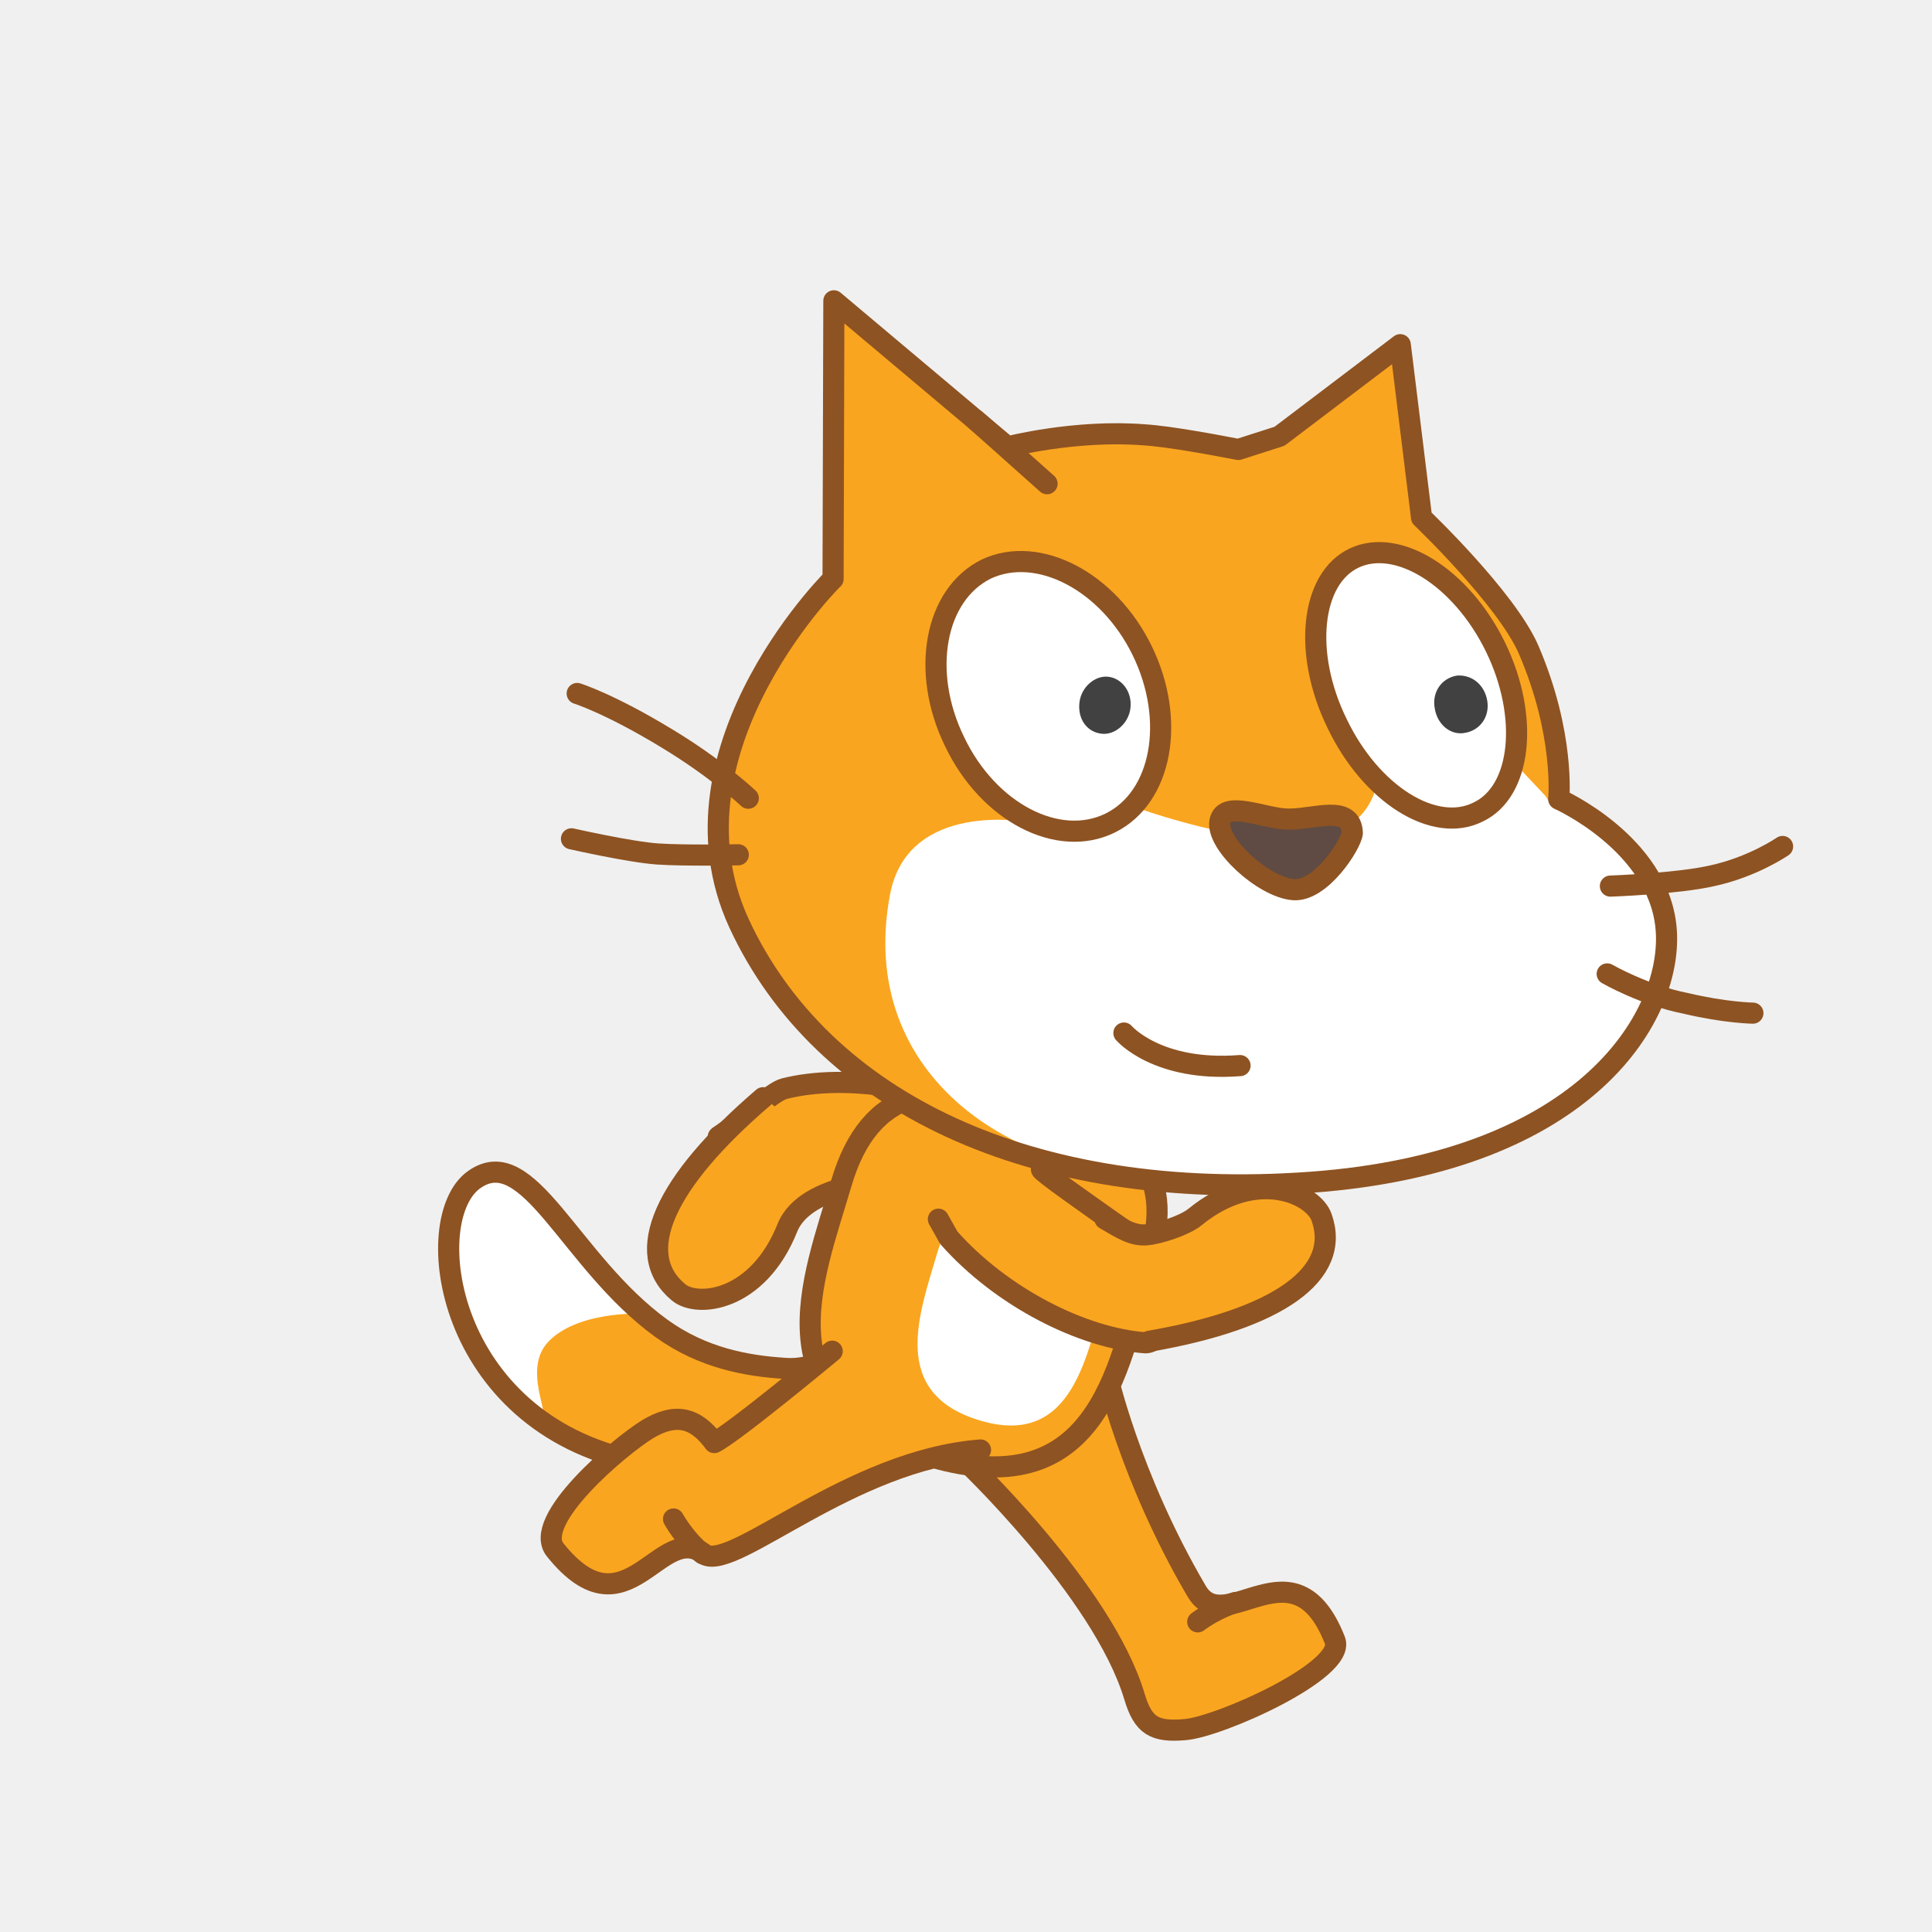
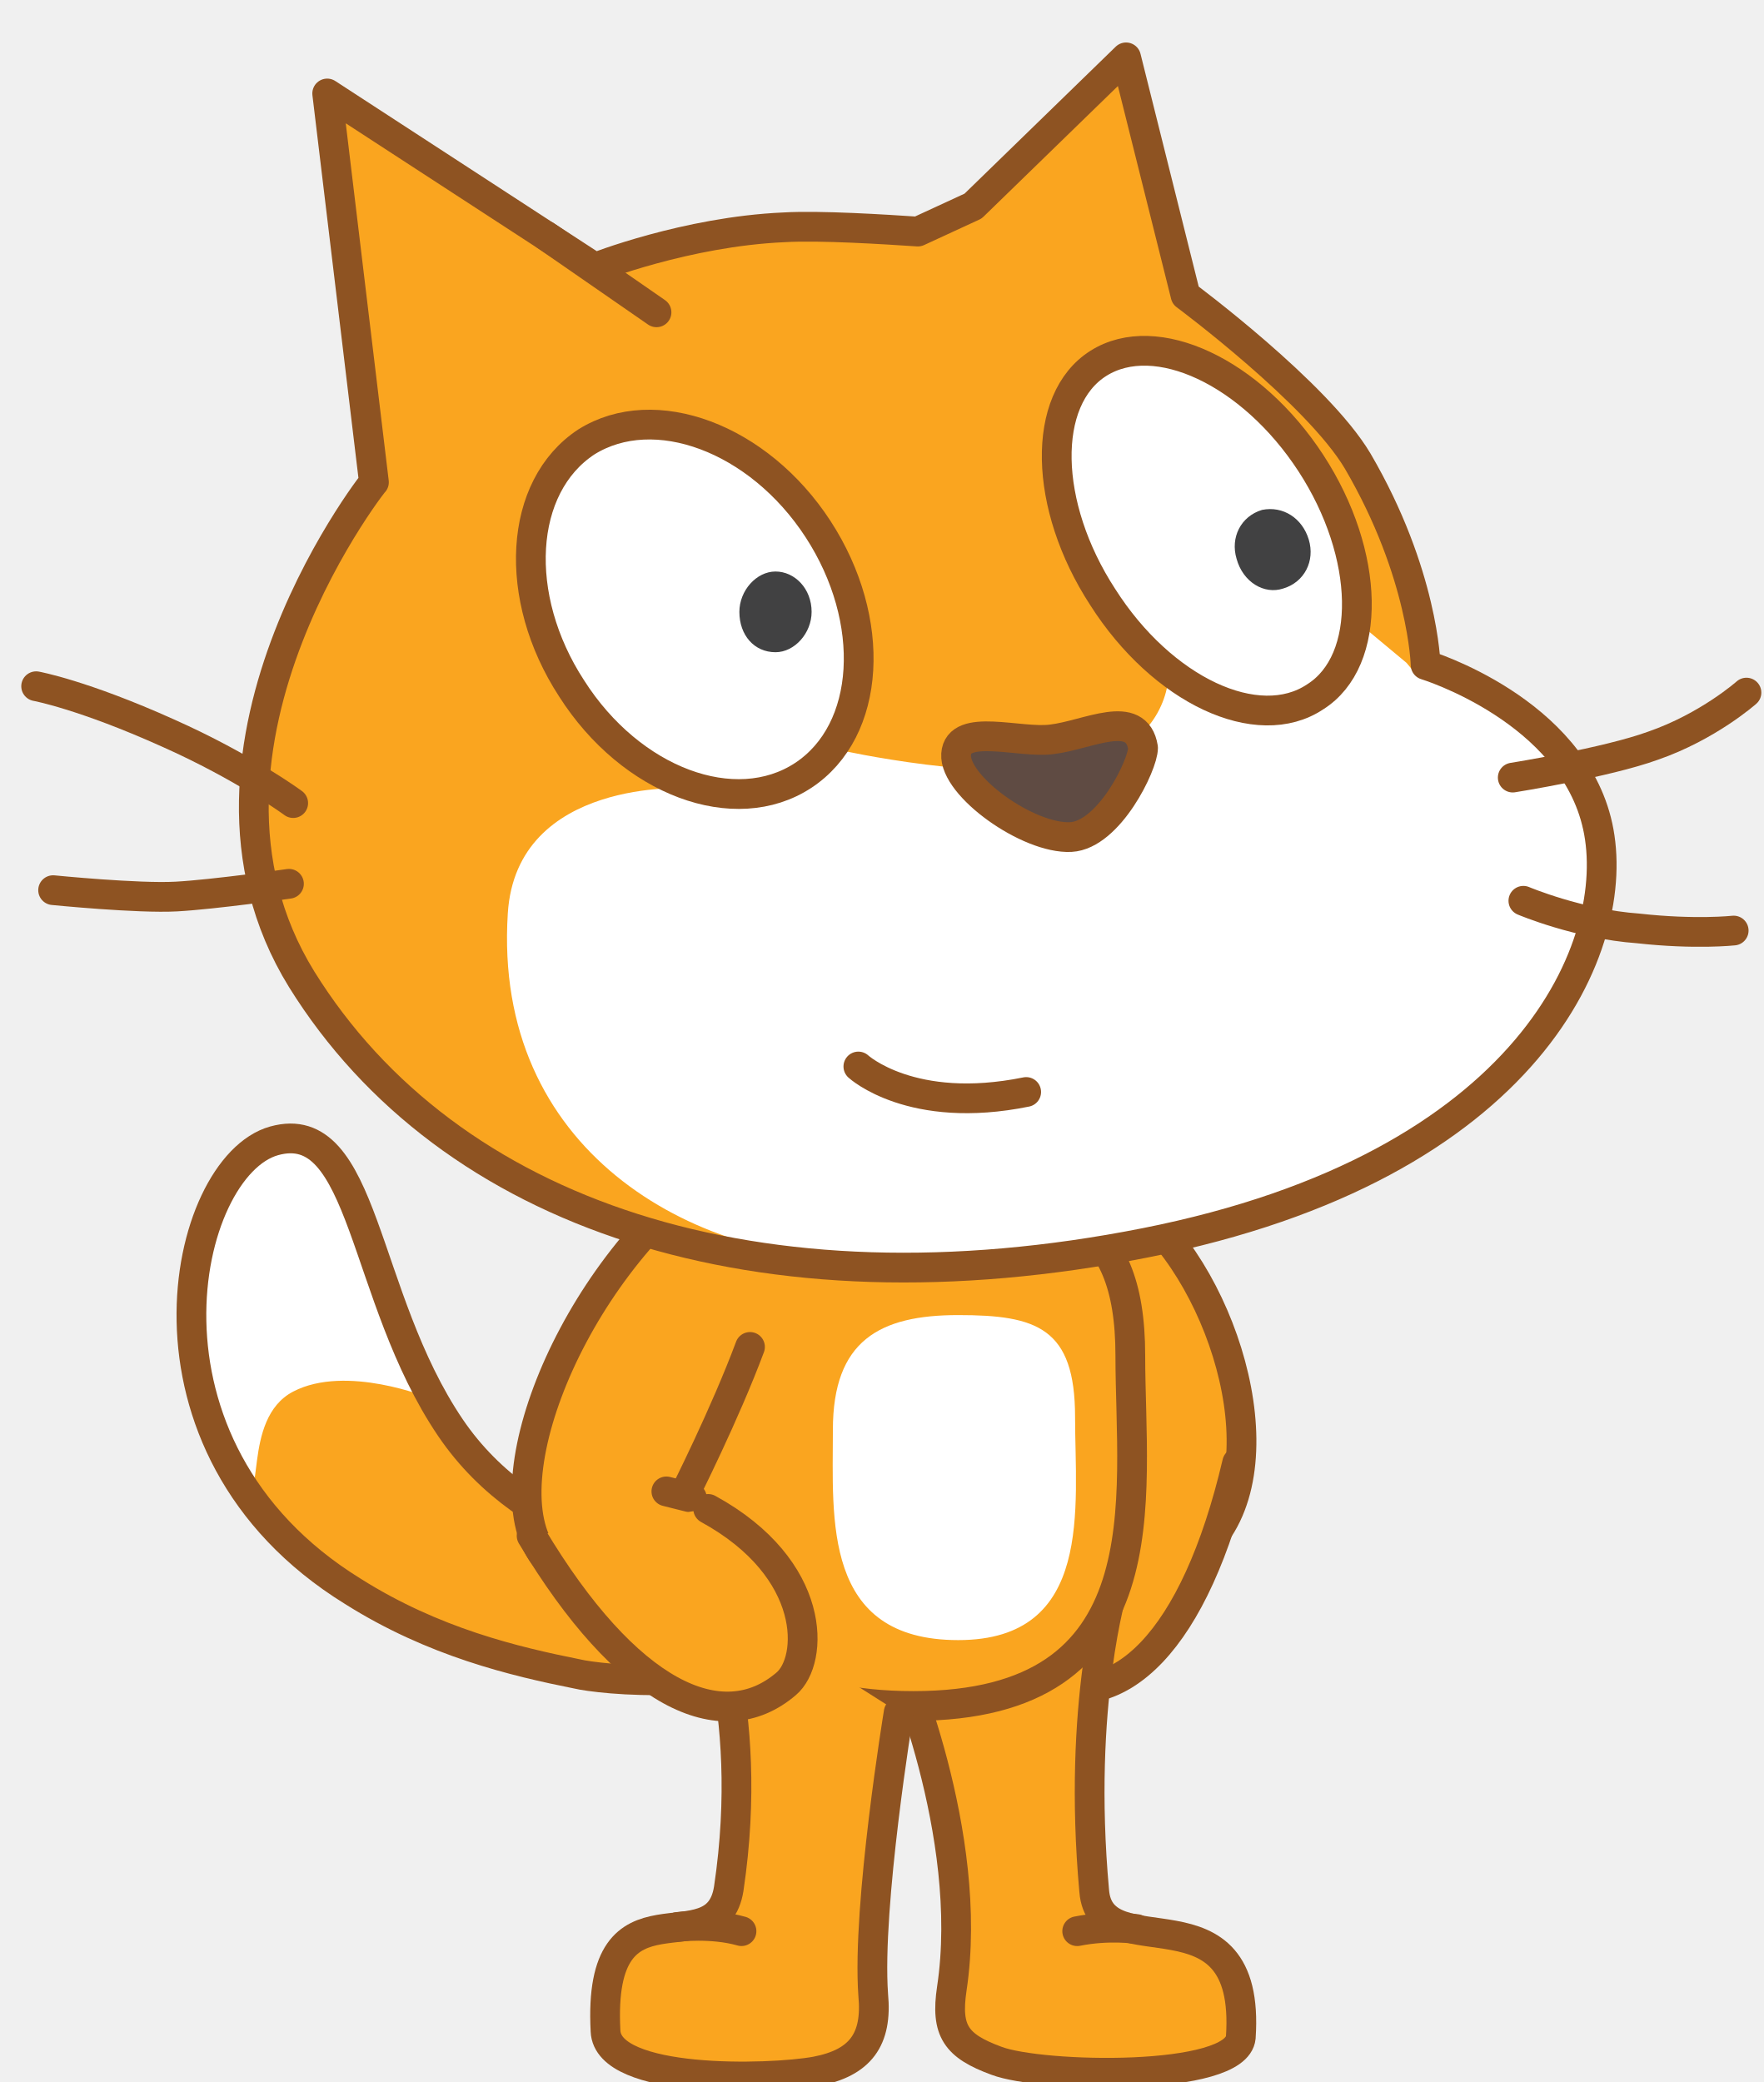
- <svg xmlns="http://www.w3.org/2000/svg" version="1.1" x="0px" y="0px" width="128px" height="128px" viewBox="-29.024 -19.23 128 128" enable-background="new -29.024 -19.23 128 128" xml:space="preserve">
-   <defs />
-   <g>
-     <path id="ID0.15909873321652412_13_" fill="#FAA51F" stroke="#8E5322" stroke-width="1.4" stroke-linecap="round" stroke-linejoin="round" d="   M33.091,61.641c0.037-0.266-14.748-5.422-14.529-5.563c1.678-1.09,3.502-2.96,4.386-3.183c4.032-1.016,9.977-0.139,14.536,2.51   l2.091,1.901" />
-     <path id="ID0.8143284288235009_12_" fill="#FAA51F" stroke="#8E5322" stroke-width="1.4" stroke-linecap="round" stroke-linejoin="round" d="   M26.292,59.468l4.806,1.017" />
-     <path id="ID0.1790580078959465_17_" fill="#FAA51F" stroke="#8E5322" stroke-width="1.4" stroke-linecap="round" stroke-linejoin="round" d="   M28.979,59.057c1.451-0.017-4.598-0.04-5.836,3.058c-1.958,4.897-5.977,5.317-7.217,4.27c-3.08-2.559-0.937-7.284,5.608-12.89" />
-     <path id="ID0.8535828334279358_16_" fill="#FAA51F" d="M22.999,71.429c-2.503-0.153-5.46-0.672-8.203-2.653   c-6.068-4.387-8.79-12.441-12.419-9.843c-3.63,2.599-1.929,16.03,10.734,18.654c4.392,0.955,8.27,0.497,11.294,0.036   c0.819-0.088,7.705-1.639,9.625-5.424c1.92-3.786,0.193-4.435-0.704-4.853C32.463,67.024,26.52,71.741,22.999,71.429z" />
-     <path id="ID0.914295740891248_16_" fill="#FFFFFF" d="M2.53,58.771c-1.905,0.907-2.524,5.921-1.166,9.363   c1.456,3.408,3.659,5.372,5.054,6.568c1.701,0.868-1.061-2.912,0.842-4.989c1.903-2.08,6.115-1.91,6.115-1.91   s-3.683-3.978-5.674-6.234C5.964,59.436,4.597,58.018,2.53,58.771z" />
-     <path id="ID0.40227043256163597_16_" fill="none" stroke="#8E5322" stroke-width="1.4" stroke-linecap="round" stroke-linejoin="round" d="   M22.999,71.429c-2.503-0.153-5.46-0.672-8.203-2.653c-6.068-4.387-8.79-12.441-12.419-9.843c-3.63,2.599-1.929,16.03,10.734,18.654   c4.392,0.955,8.27,0.497,11.294,0.036c0.819-0.088,7.705-1.639,9.625-5.424c1.92-3.786,0.193-4.435-0.704-4.853   C32.463,67.024,26.52,71.741,22.999,71.429z" />
-     <path id="ID0.007584026083350182_16_" fill="#FAA51F" stroke="#8E5322" stroke-width="1.4" stroke-linecap="round" stroke-linejoin="round" d="   M44.264,71.611c0,0,1.507,6.93,5.977,14.551c1.891,3.313,6.484-3.604,9.183,3.305c0.716,1.985-7.695,5.722-9.937,5.895   c-2.018,0.174-2.768-0.245-3.348-2.184C44.025,86.104,34.733,77.36,34.733,77.36" />
-     <path id="ID0.31672530295327306_16_" fill="#FAA51F" stroke="#8E5322" stroke-width="1.4" stroke-linecap="round" stroke-linejoin="round" d="   M52.818,86.94c0,0-1.262,0.372-2.49,1.282" />
-     <path id="ID0.46792364912107587_16_" fill="#FAA51F" stroke="#8E5322" stroke-width="1.4" stroke-linecap="round" stroke-linejoin="round" d="   M47.087,64.321c-1.887,6.43-3.016,16.313-14.435,12.961s-7.827-11.678-5.94-18.107s6.326-7.002,12.756-5.115   C45.896,55.948,48.974,57.894,47.087,64.321z" />
-     <path id="ID0.38032895559445024_22_" fill="#FFFFFF" d="M44.192,66.37c-1.184,4.031-2.094,10.33-8.235,8.527   c-6.141-1.801-4.056-7.129-2.873-11.16c1.184-4.031,4.142-3.761,7.182-3.52C43.955,60.511,45.374,62.343,44.192,66.37z" />
-     <path id="ID0.527006761636585_19_" fill="#FAA51F" stroke="#8E5322" stroke-width="1.4" stroke-linecap="round" stroke-linejoin="round" d="   M26.112,70.289c0,0-6.518,5.418-7.813,6.055c-1.25-1.699-2.58-1.986-4.415-0.887c-1.904,1.168-7.706,6.082-6.115,8.009   c4.764,5.938,6.968-2.108,9.947,0.326c2.066,0.904,9.621-6.284,18.222-6.957" />
-     <path id="ID0.8937406223267317_26_" fill="#FAA51F" stroke="#8E5322" stroke-width="1.4" stroke-linecap="round" stroke-linejoin="round" d="   M17.532,83.713c-1.15-0.897-1.933-2.306-1.933-2.306" />
-     <path id="ID0.2591130444779992_16_" fill="#FAA51F" d="M53.019,10.548c-1.477-0.283-4.528-0.861-6.228-0.969   c-4.591-0.363-9.065,0.799-9.065,0.799L26.222,0.7l-0.053,18.432c0.693-0.723-11.639,11.061-6.232,22.809   C25.428,53.8,39.319,60.448,57.822,59.099c18.504-1.35,24.055-11.244,23.536-16.85c-0.52-5.605-7.111-8.535-7.111-8.535   s0.426-4.279-2.003-9.918c-1.494-3.408-7.086-8.732-7.086-8.732L63.747,3.606l-8.001,6.068L53.019,10.548z" />
-     <path id="ID0.3588979784399271_16_" fill="#FFFFFF" d="M73.367,33.505l-2.138-2.277l-9.053,1.506c0,0-0.402,3.275-4.681,3.656   c-4.279,0.379-11.131-2.076-11.131-2.076l-7.267,0.918c0,0-7.979-1.486-9.158,4.818c-2.05,10.93,6.533,17.328,14.981,18.266   c5.459,0.674,9.019,0.406,12.975,0.188c17.45-0.975,23.583-10.697,22.767-16.342c-0.521-5.604-6.873-8-6.873-8L73.367,33.505z" />
-     <path id="ID0.2727069961838424_16_" fill="none" stroke="#8E5322" stroke-width="1.4" stroke-linecap="round" stroke-linejoin="round" d="   M77.669,39.476c0,0,4.452-0.156,6.733-0.682c2.691-0.574,4.675-1.943,4.675-1.943" />
-     <path id="ID0.5861211125738919_16_" fill="none" stroke="#8E5322" stroke-width="1.4" stroke-linecap="round" stroke-linejoin="round" d="   M77.457,45.294c0,0,2.445,1.41,5.201,1.951c2.643,0.627,4.452,0.648,4.452,0.648" />
-     <path id="ID0.4793355236761272_16_" fill="none" stroke="#8E5322" stroke-width="1.4" stroke-linecap="round" stroke-linejoin="round" d="   M35.626,8.608l4.721,4.209" />
-     <path id="ID0.48413723474368453_16_" fill="none" stroke="#8E5322" stroke-width="1.4" stroke-linecap="round" stroke-linejoin="round" d="   M53.019,10.548c-1.477-0.283-4.528-0.861-6.228-0.969c-4.591-0.363-9.065,0.799-9.065,0.799L26.222,0.7l-0.053,18.432   c0.693-0.723-11.639,11.061-6.232,22.809C25.428,53.8,39.319,60.448,57.822,59.099c18.504-1.35,24.055-11.244,23.536-16.85   c-0.52-5.605-7.111-8.535-7.111-8.535s0.426-4.279-2.003-9.918c-1.494-3.408-7.086-8.732-7.086-8.732L63.747,3.606l-8.001,6.068   L53.019,10.548z" />
-     <path id="ID0.9024141579866409_16_" fill="none" stroke="#8E5322" stroke-width="1.4" stroke-linecap="round" stroke-linejoin="round" d="   M8.837,36.343c0,0,3.92,0.887,5.719,1.006c1.801,0.121,5.334,0.053,5.334,0.053" />
-     <path id="ID0.16030752705410123_16_" fill="none" stroke="#8E5322" stroke-width="1.4" stroke-linecap="round" stroke-linejoin="round" d="   M20.552,33.655c0,0-2.074-1.969-5.452-3.998c-3.749-2.275-5.884-2.941-5.884-2.941" />
-     <path id="ID0.40023312577977777_16_" fill="#FFFFFF" stroke="#8E5322" stroke-width="1.4" stroke-linecap="round" stroke-linejoin="round" d="   M70.05,23.626c2.252,4.609,1.74,9.584-1.146,10.943c-2.9,1.455-7.109-1.18-9.352-5.887c-2.254-4.609-1.741-9.586,1.146-10.943   C63.588,16.382,67.796,19.017,70.05,23.626z" />
-     <path id="ID0.43813491938635707_16_" fill="#414142" d="M69.509,27.187c0.177,1.029-0.441,1.961-1.471,2.137   c-0.931,0.188-1.85-0.531-2.012-1.658c-0.177-1.029,0.441-1.961,1.47-2.137C68.515,25.452,69.333,26.157,69.509,27.187" />
-     <path id="ID0.4253597157076001_16_" fill="#FFFFFF" stroke="#8E5322" stroke-width="1.4" stroke-linecap="round" stroke-linejoin="round" d="   M46.645,23.868c2.254,4.611,1.319,9.734-2.112,11.428c-3.434,1.693-8.076-0.691-10.318-5.4c-2.253-4.611-1.32-9.734,2.111-11.428   C39.746,16.872,44.39,19.259,46.645,23.868z" />
-     <path id="ID0.814307457767427_16_" fill="#414142" d="M45.869,27.702c-0.121,0.994-1.026,1.789-1.919,1.678   c-0.992-0.121-1.59-1.002-1.455-2.092c0.121-0.994,1.026-1.789,1.919-1.68C45.308,25.718,46.004,26.612,45.869,27.702" />
-     <path id="ID0.5240494590252638_16_" fill="#5F4B43" stroke="#8E5322" stroke-width="1.4" stroke-linecap="round" stroke-linejoin="round" d="   M56.352,35.038c1.713,0.01,4.155-1,4.219,0.924c-0.098,0.793-2.089,3.873-3.887,3.752c-1.998-0.145-5.165-3.055-4.884-4.531   C52.082,33.706,54.838,35.054,56.352,35.038z" />
-     <path id="ID0.046259244438260794_16_" fill="#FFFFFF" stroke="#8E5322" stroke-width="1.4" stroke-linecap="round" stroke-linejoin="round" d="   M45.438,49.212c0,0,2.2,2.586,7.694,2.156" />
-     <path id="ID0.15909873321652412_12_" fill="#FAA51F" stroke="#8E5322" stroke-width="1.4" stroke-linecap="round" stroke-linejoin="round" d="   M39.973,58.239c-0.119,0.241,12.062,8.502,11.809,8.567c-1.936,0.507-4.025,2.993-4.934,2.927   c-4.146-0.306-9.513-3.009-13.008-6.956l-0.694-1.233" />
-     <path id="ID0.1790580078959465_16_" fill="#FAA51F" stroke="#8E5322" stroke-width="1.4" stroke-linecap="round" stroke-linejoin="round" d="   M44.181,61.529c1.135,0.663,1.849,1.131,2.768,1.049c0.834-0.073,2.515-0.619,3.199-1.177c4.087-3.336,7.855-1.517,8.386,0.02   c1.34,3.771-2.918,6.739-11.409,8.211" />
+ <svg xmlns="http://www.w3.org/2000/svg" version="1.1" width="83" height="98" viewBox="-1 -1 83 98">
+   <g id="ID0.7479679696261883">
+     <path id="ID0.30105241015553474_3_" fill="#FAA51F" stroke="#8E5322" stroke-width="1.4" stroke-linecap="round" stroke-linejoin="round" d="M 47.563 70.646 C 47.980 70.506 54.433 71.713 54.775 71.504 C 59.488 68.637 57.264 59.650 53.311 55.584 L 49.105 54.921 " transform="matrix(1, 0, 0, 1, 0, 1)" />
+     <path id="ID0.1790580078959465_42_" fill="#FAA51F" stroke="#8E5322" stroke-width="1.4" stroke-linecap="round" stroke-linejoin="round" d="M 49.427 67.624 C 45.370 71.884 46.359 76.481 47.932 77.131 C 51.620 78.692 55.244 75.330 57.230 66.851 " transform="matrix(1, 0, 0, 1, 0, 1)" />
+     <path id="ID0.8535828334279358_16_" fill="#FAA51F" d="M 27 70.501 C 24.700 69.501 22.100 68.001 20.200 65.200 C 16 59.001 16.200 50.501 11.900 51.700 C 7.600 52.900 4.600 66.101 15.600 72.900 C 19.401 75.300 23.201 76.200 26.201 76.800 C 27.001 77 34.001 77.900 37.100 75 C 40.201 72.100 38.800 70.899 38.100 70.199 C 37.400 69.601 30.200 72.001 27 70.501 Z " transform="matrix(1, 0, 0, 1, 0, 1)" />
+     <path id="ID0.914295740891248_16_" fill="#FFFFFF" d="M 12.100 51.601 C 10 51.801 7.701 56.301 7.800 60.001 C 8 63.700 9.400 66.301 10.300 67.900 C 11.600 69.300 10.300 64.800 12.800 63.501 C 15.300 62.200 19.200 63.801 19.200 63.801 C 19.200 63.801 17.099 58.801 16 56.001 C 15.100 53.400 14.300 51.601 12.100 51.601 Z " transform="matrix(1, 0, 0, 1, 0, 1)" />
+     <path id="ID0.40227043256163597_16_" fill="none" stroke="#8E5322" stroke-width="1.4" stroke-linecap="round" stroke-linejoin="round" d="M 27 70.501 C 24.700 69.501 22.100 68.001 20.200 65.200 C 16 59.001 16.200 50.501 11.900 51.700 C 7.600 52.900 4.600 66.101 15.600 72.900 C 19.401 75.300 23.201 76.200 26.201 76.800 C 27.001 77 34.001 77.900 37.100 75 C 40.201 72.100 38.800 70.899 38.100 70.199 C 37.400 69.601 30.200 72.001 27 70.501 Z " transform="matrix(1, 0, 0, 1, 0, 1)" />
+     <path id="ID0.007584026083350182_16_" fill="#FAA51F" stroke="#8E5322" stroke-width="1.4" stroke-linecap="round" stroke-linejoin="round" d="M 51.400 72.700 C 51.400 72.700 49.700 78.200 50.500 87.001 C 50.800 90.801 57.900 86.501 57.400 93.900 C 57.200 96.001 48 95.800 45.900 95.001 C 44 94.301 43.500 93.601 43.799 91.601 C 44.900 84.301 41.199 75.901 41.199 75.901 " transform="matrix(1, 0, 0, 1, 0, 1)" />
+     <path id="ID0.31672530295327306_16_" fill="#FAA51F" stroke="#8E5322" stroke-width="1.4" stroke-linecap="round" stroke-linejoin="round" d="M 52.500 88.801 C 52.500 88.801 51.200 88.601 49.700 88.901 " transform="matrix(1, 0, 0, 1, 0, 1)" />
+     <path id="ID0.46792364912107587_16_" fill="#FAA51F" stroke="#8E5322" stroke-width="1.4" stroke-linecap="round" stroke-linejoin="round" d="M 52.200 61.801 C 52.200 68.501 53.900 78.301 42 78.301 C 30.100 78.301 31.200 69.301 31.200 62.601 C 31.200 55.901 35.300 54.101 42 54.101 C 48.700 54.101 52.200 55.101 52.200 61.801 Z " transform="matrix(1, 0, 0, 1, 0, 1)" />
+     <path id="ID0.38032895559445024_22_" fill="#FFFFFF" d="M 49.600 64.700 C 49.600 68.900 50.500 75.200 44.100 75.200 C 37.701 75.200 38.201 69.501 38.201 65.301 C 38.201 61.101 40.401 59.901 44.100 59.901 C 47.800 59.900 49.600 60.501 49.600 64.700 Z " transform="matrix(1, 0, 0, 1, 0, 1)" />
+     <path id="ID0.527006761636585_19_" fill="#FAA51F" stroke="#8E5322" stroke-width="1.4" stroke-linecap="round" stroke-linejoin="round" d="M 32 72.700 C 32 72.700 34.600 78.200 33.300 86.900 C 32.700 90.700 27.100 86.001 27.500 93.600 C 27.600 96.100 35.200 95.900 37.400 95.500 C 39.500 95.100 40.299 94 40.099 91.899 C 39.799 87.699 41.299 78.599 41.299 78.599 " transform="matrix(1, 0, 0, 1, 0, 1)" />
+     <path id="ID0.8937406223267317_26_" fill="#FAA51F" stroke="#8E5322" stroke-width="1.4" stroke-linecap="round" stroke-linejoin="round" d="M 30.900 88.700 C 30.900 88.700 32.500 88.501 33.900 88.900 " transform="matrix(1, 0, 0, 1, 0, 1)" />
+     <path id="ID0.15909873321652412_36_" fill="#FAA51F" stroke="#8E5322" stroke-width="1.4" stroke-linecap="round" stroke-linejoin="round" d="M 32.950 69.851 C 32.784 69.758 25.181 71.801 25.040 71.681 C 21.705 68.842 25.375 58.783 31.900 53.601 L 39.799 55.001 " transform="matrix(1, 0, 0, 1, 0, 1)" />
+     <path id="ID0.8143284288235009_1_" fill="#FAA51F" stroke="#8E5322" stroke-width="1.4" stroke-linecap="round" stroke-linejoin="round" d="M 34.300 61.400 C 33.135 64.535 31.218 68.335 31.218 68.335 " transform="matrix(1, 0, 0, 1, 0, 1)" />
+     <path id="ID0.6682511982508004_3_" fill="none" stroke="#8E5322" stroke-width="1.4" stroke-linecap="round" stroke-linejoin="round" d="M 31.563 68.501 L 30.364 68.200 " transform="matrix(1, 0, 0, 1, 0, 1)" />
+     <path id="ID0.2591130444779992_16_" fill="#FAA51F" d="M 42.200 8.900 C 40.700 8.800 37.599 8.600 35.900 8.700 C 31.299 8.900 27 10.600 27 10.600 L 14.400 2.400 L 16.600 20.700 C 17.201 19.900 6.401 33.100 13.201 44.100 C 20.100 55.200 34.701 60.100 52.901 56.500 C 71.100 52.900 75.400 42.400 74.200 36.900 C 73 31.400 66.099 29.300 66.099 29.300 C 66.099 29.300 66 25.001 62.900 19.700 C 61 16.501 54.800 11.900 54.800 11.900 L 52 0.700 L 44.800 7.700 L 42.200 8.900 Z " transform="matrix(1, 0, 0, 1, 0, 1)" />
+     <path id="ID0.3588979784399271_16_" fill="#FFFFFF" d="M 65.200 29.200 L 62.800 27.200 L 54 29.801 C 54 29.801 54 33.101 49.800 34.001 C 45.600 34.900 38.500 33.301 38.500 33.301 L 31.400 35.101 C 31.400 35.101 23.299 34.601 22.900 41.001 C 22.200 52.101 31.500 57.400 40 57.301 C 45.500 57.301 49 56.601 52.900 55.901 C 70.099 52.801 75 42.401 73.500 36.901 C 72.300 31.401 65.700 29.801 65.700 29.801 L 65.200 29.200 Z " transform="matrix(1, 0, 0, 1, 0, 1)" />
+     <path id="ID0.2727069961838424_16_" fill="none" stroke="#8E5322" stroke-width="1.4" stroke-linecap="round" stroke-linejoin="round" d="M 70.200 34.601 C 70.200 34.601 74.599 33.901 76.800 33.101 C 79.401 32.201 81.200 30.601 81.200 30.601 " transform="matrix(1, 0, 0, 1, 0, 1)" />
+     <path id="ID0.5861211125738919_16_" fill="none" stroke="#8E5322" stroke-width="1.4" stroke-linecap="round" stroke-linejoin="round" d="M 70.700 40.400 C 70.700 40.400 73.300 41.501 76.099 41.700 C 78.799 42.001 80.599 41.801 80.599 41.801 " transform="matrix(1, 0, 0, 1, 0, 1)" />
+     <path id="ID0.4793355236761272_16_" fill="none" stroke="#8E5322" stroke-width="1.4" stroke-linecap="round" stroke-linejoin="round" d="M 24.700 9.101 L 29.900 12.701 " transform="matrix(1, 0, 0, 1, 0, 1)" />
+     <path id="ID0.48413723474368453_16_" fill="none" stroke="#8E5322" stroke-width="1.4" stroke-linecap="round" stroke-linejoin="round" d="M 42.200 8.900 C 40.700 8.800 37.599 8.600 35.900 8.700 C 31.299 8.900 27 10.600 27 10.600 L 14.400 2.400 L 16.600 20.700 C 17.201 19.900 6.401 33.100 13.201 44.100 C 20.100 55.200 34.701 60.100 52.901 56.500 C 71.100 52.900 75.400 42.400 74.200 36.900 C 73 31.400 66.099 29.300 66.099 29.300 C 66.099 29.300 66 25.001 62.900 19.700 C 61 16.501 54.800 11.900 54.800 11.900 L 52 0.700 L 44.800 7.700 L 42.200 8.900 Z " transform="matrix(1, 0, 0, 1, 0, 1)" />
+     <path id="ID0.9024141579866409_16_" fill="none" stroke="#8E5322" stroke-width="1.4" stroke-linecap="round" stroke-linejoin="round" d="M 1.500 39.900 C 1.500 39.900 5.500 40.300 7.300 40.200 C 9.100 40.100 12.600 39.600 12.600 39.600 " transform="matrix(1, 0, 0, 1, 0, 1)" />
+     <path id="ID0.16030752705410123_16_" fill="none" stroke="#8E5322" stroke-width="1.4" stroke-linecap="round" stroke-linejoin="round" d="M 12.800 35.801 C 12.800 35.801 10.500 34.101 6.901 32.501 C 2.901 30.700 0.701 30.301 0.701 30.301 " transform="matrix(1, 0, 0, 1, 0, 1)" />
+     <path id="ID0.40023312577977777_16_" fill="#FFFFFF" stroke="#8E5322" stroke-width="1.4" stroke-linecap="round" stroke-linejoin="round" d="M 60.700 19.801 C 63.500 24.101 63.599 29.101 60.900 30.801 C 58.200 32.601 53.700 30.501 50.900 26.101 C 48.099 21.801 48 16.801 50.700 15.101 C 53.400 13.401 57.900 15.501 60.700 19.801 Z " transform="matrix(1, 0, 0, 1, 0, 1)" />
+     <path id="ID0.43813491938635707_16_" fill="#414142" d="M 60.600 23.400 C 60.901 24.400 60.401 25.400 59.401 25.700 C 58.501 26.001 57.501 25.400 57.201 24.301 C 56.901 23.301 57.401 22.301 58.401 22.001 C 59.400 21.801 60.300 22.400 60.600 23.400 " transform="matrix(1, 0, 0, 1, 0, 1)" />
+     <path id="ID0.4253597157076001_16_" fill="#FFFFFF" stroke="#8E5322" stroke-width="1.4" stroke-linecap="round" stroke-linejoin="round" d="M 37.500 22.900 C 40.300 27.200 40 32.400 36.800 34.501 C 33.600 36.601 28.700 34.801 25.901 30.400 C 23.100 26.100 23.401 20.900 26.600 18.800 C 29.800 16.801 34.700 18.601 37.500 22.900 Z " transform="matrix(1, 0, 0, 1, 0, 1)" />
+     <path id="ID0.814307457767427_16_" fill="#414142" d="M 37.200 26.801 C 37.200 27.801 36.400 28.700 35.500 28.700 C 34.500 28.700 33.800 27.900 33.800 26.801 C 33.800 25.801 34.600 24.901 35.500 24.901 C 36.400 24.901 37.200 25.700 37.200 26.801 " transform="matrix(1, 0, 0, 1, 0, 1)" />
+     <path id="ID0.5240494590252638_16_" fill="#5F4B43" stroke="#8E5322" stroke-width="1.4" stroke-linecap="round" stroke-linejoin="round" d="M 48.500 32.801 C 50.200 32.601 52.500 31.301 52.800 33.200 C 52.800 34.001 51.200 37.301 49.401 37.400 C 47.401 37.501 43.901 35.001 44.001 33.501 C 44.101 32.001 47 33.001 48.500 32.801 Z " transform="matrix(1, 0, 0, 1, 0, 1)" />
+     <path id="ID0.046259244438260794_16_" fill="#FFFFFF" stroke="#8E5322" stroke-width="1.4" stroke-linecap="round" stroke-linejoin="round" d="M 39.400 48.200 C 39.400 48.200 41.900 50.501 47.299 49.400 " transform="matrix(1, 0, 0, 1, 0, 1)" />
+     <path id="ID0.1790580078959465_41_" fill="#FAA51F" stroke="#8E5322" stroke-width="1.4" stroke-linecap="round" stroke-linejoin="round" d="M 32.332 69.025 C 37.491 71.850 37.305 76.161 36.003 77.257 C 32.962 79.864 28.490 77.764 24.021 70.288 " transform="matrix(1, 0, 0, 1, 0, 1)" />
  </g>
</svg>
